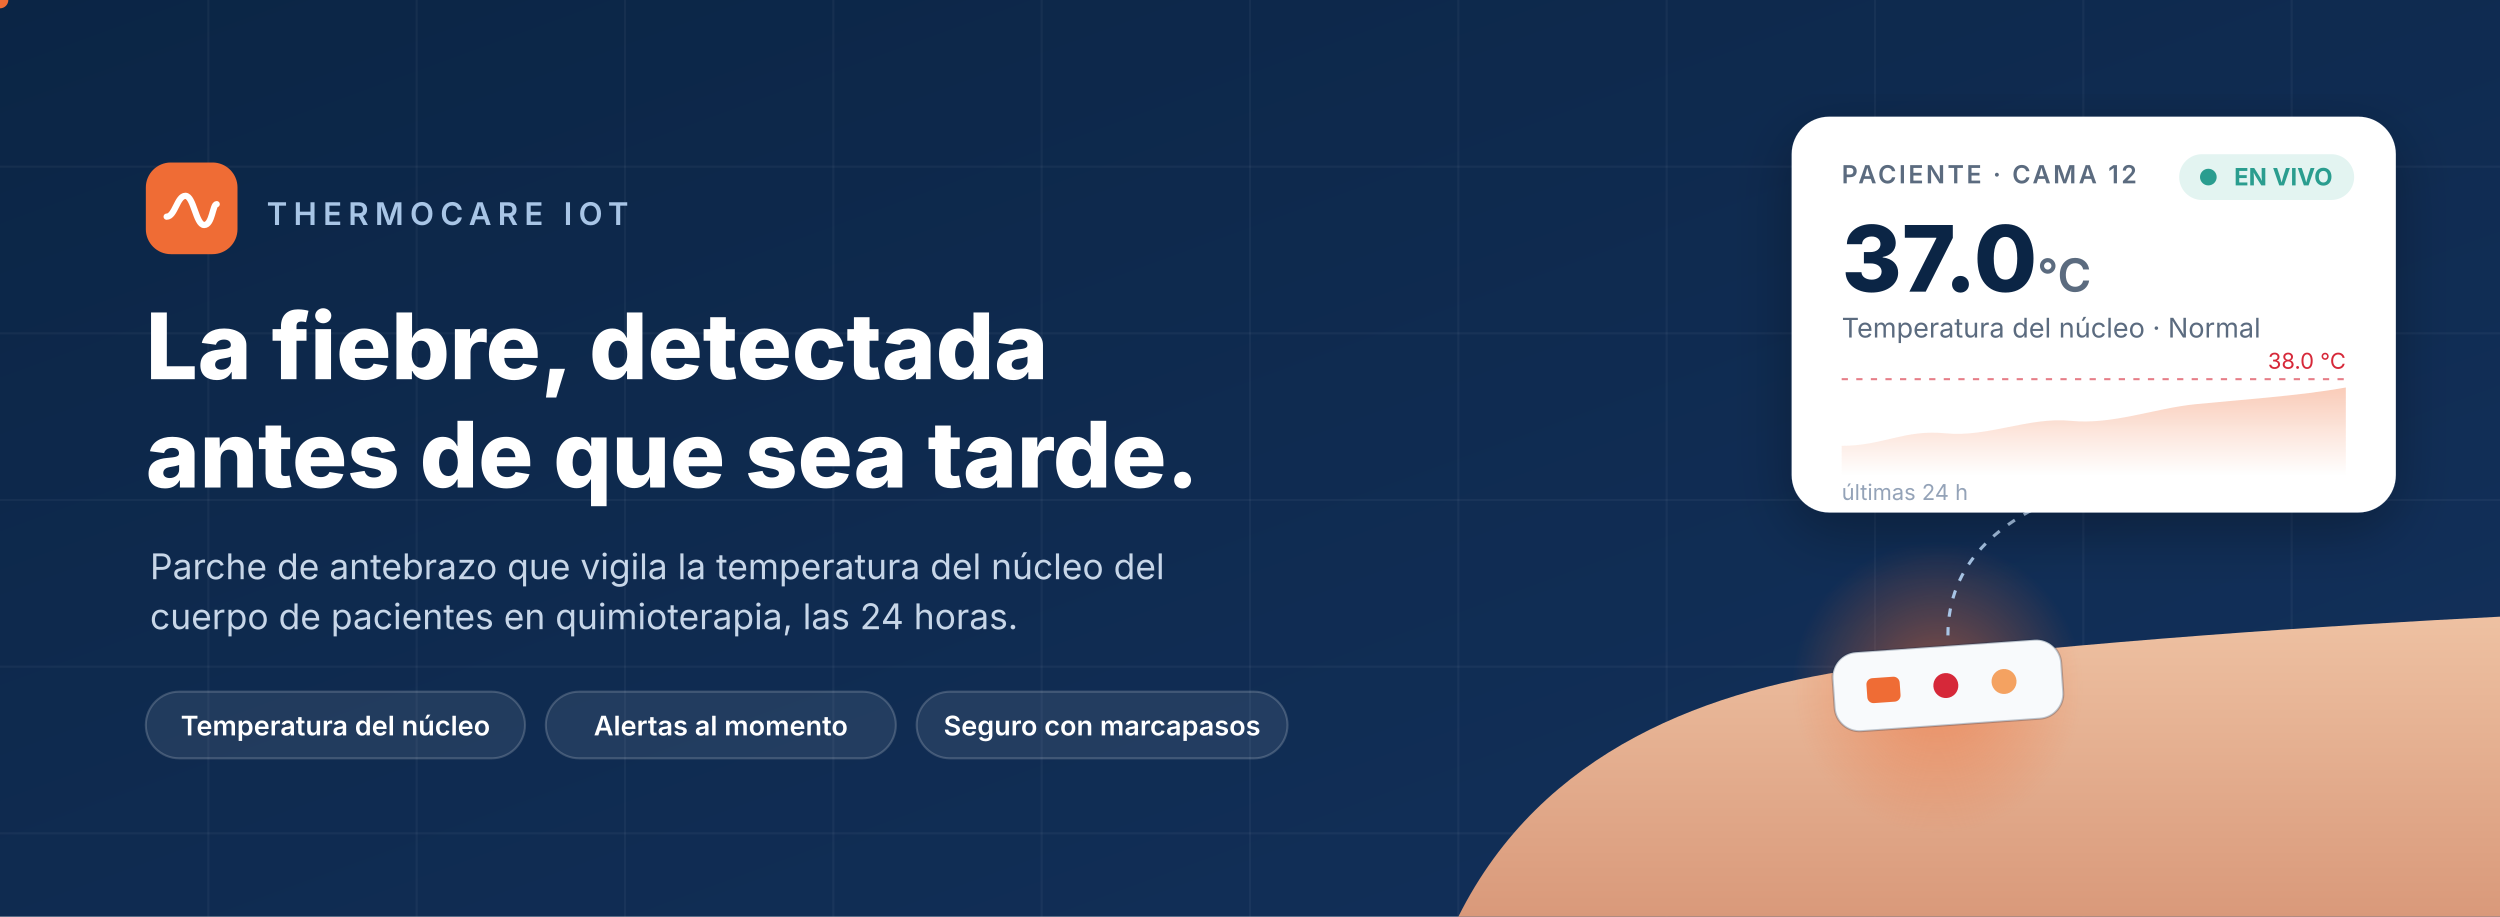
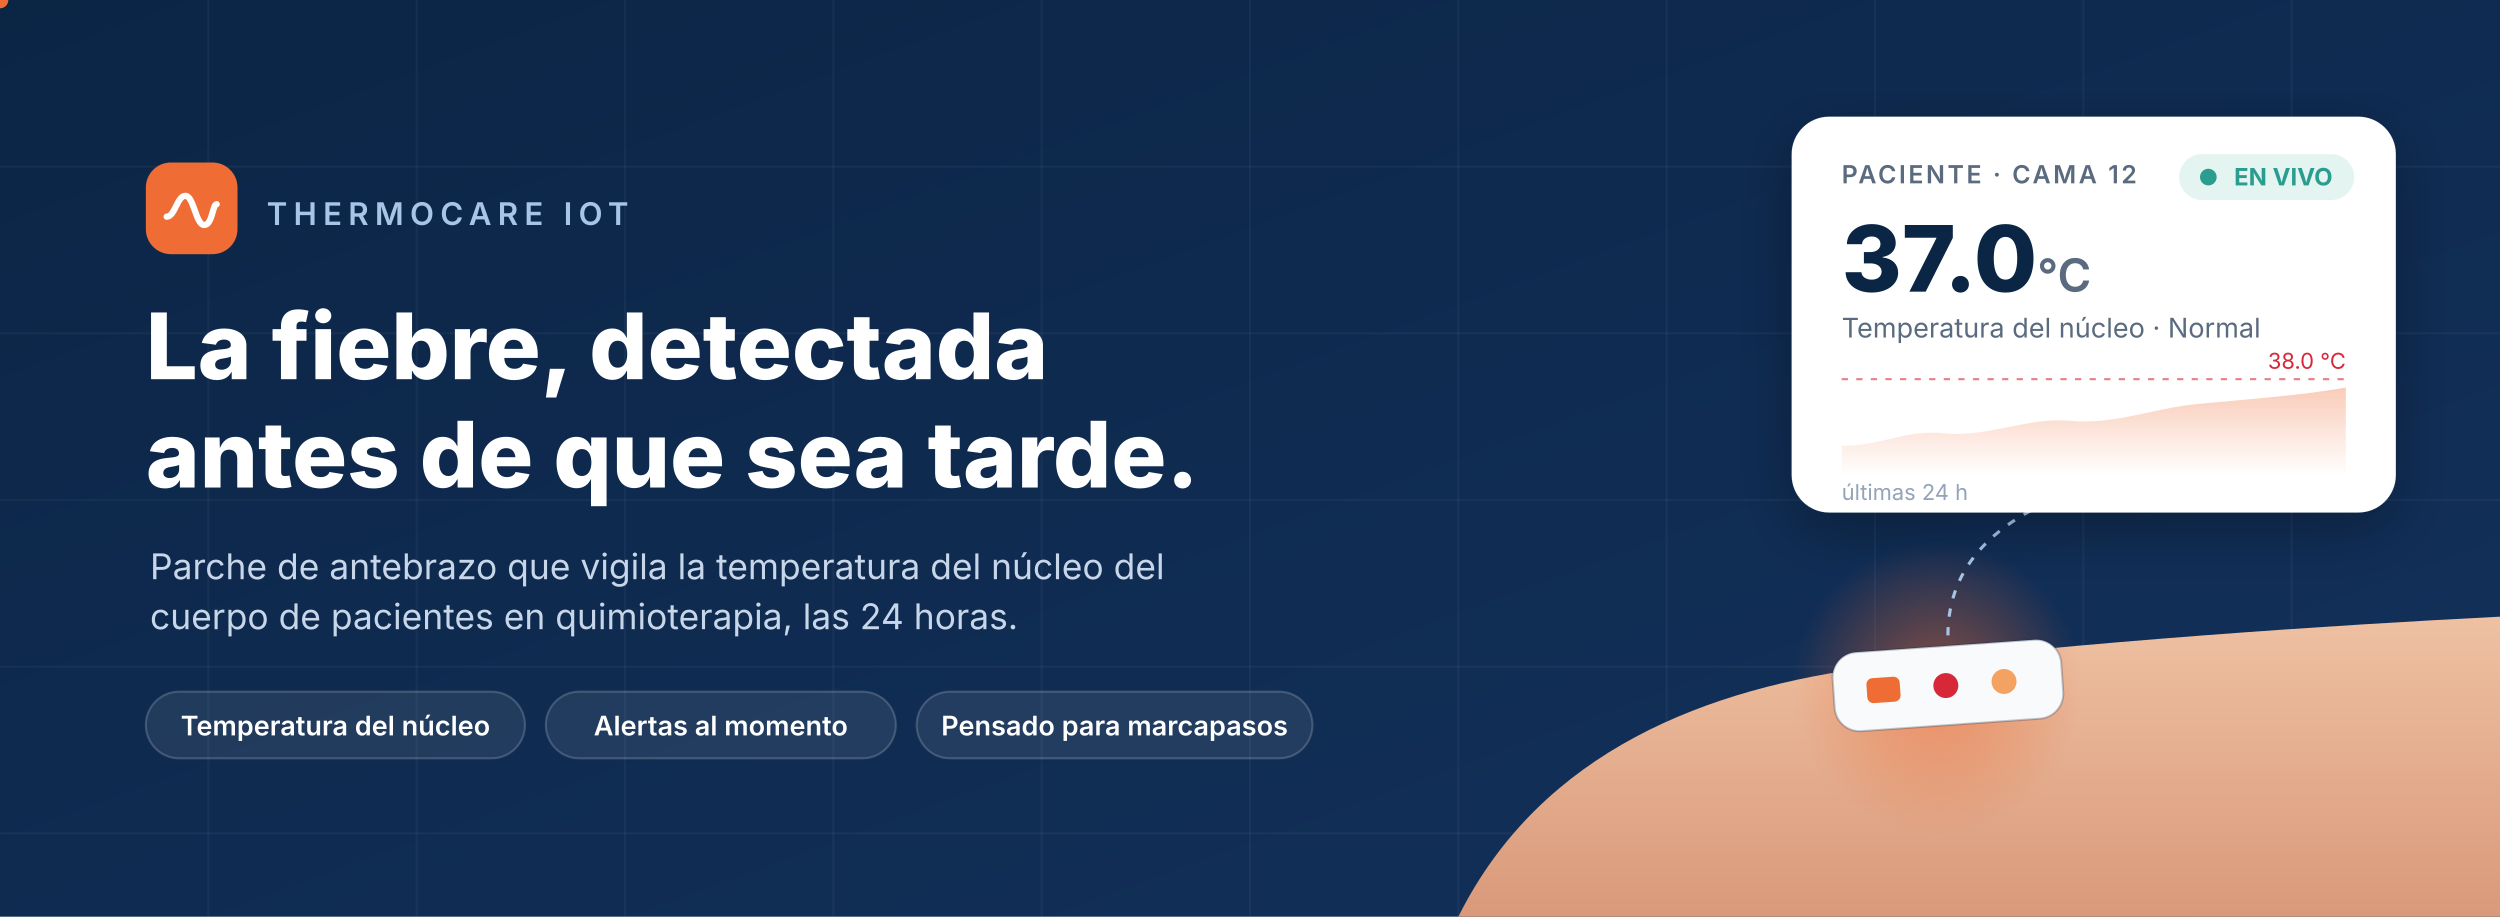
<svg xmlns="http://www.w3.org/2000/svg" width="1200" height="440" viewBox="0 0 1200 440" font-family="Inter, 'Segoe UI', Helvetica, Arial, sans-serif">
  <defs>
    <linearGradient id="bg" x1="0" y1="0" x2="1" y2="1">
      <stop offset="0" stop-color="#0b2545" />
      <stop offset="1" stop-color="#13315c" />
    </linearGradient>
    <linearGradient id="arm" x1="0" y1="0" x2="0" y2="1">
      <stop offset="0" stop-color="#eec1a2" />
      <stop offset="1" stop-color="#d9997a" />
    </linearGradient>
    <radialGradient id="heat">
      <stop offset="0" stop-color="#ef6c35" stop-opacity="0.55" />
      <stop offset="1" stop-color="#ef6c35" stop-opacity="0" />
    </radialGradient>
    <linearGradient id="area" x1="0" y1="0" x2="0" y2="1">
      <stop offset="0" stop-color="#ef6c35" stop-opacity="0.35" />
      <stop offset="1" stop-color="#ef6c35" stop-opacity="0" />
    </linearGradient>
    <filter id="sh" x="-10%" y="-10%" width="120%" height="130%">
      <feDropShadow dx="0" dy="8" stdDeviation="14" flood-color="#000" flood-opacity="0.3" />
    </filter>
  </defs>
  <rect width="1200" height="440" fill="url(#bg)" />
  <g stroke="#ffffff" stroke-opacity="0.04">
    <path d="M0 80 H1200 M0 160 H1200 M0 240 H1200 M0 320 H1200 M0 400 H1200" />
    <path d="M100 0 V440 M200 0 V440 M300 0 V440 M400 0 V440 M500 0 V440 M600 0 V440 M700 0 V440 M800 0 V440 M900 0 V440 M1000 0 V440 M1100 0 V440" />
  </g>
  <g transform="translate(70,78)">
    <rect width="44" height="44" rx="12" fill="#ef6c35" />
    <path d="M10 26 C14 26 15 16 19 16 S24 30 28 30 S32 20 34 20" fill="none" stroke="#fff" stroke-width="3" stroke-linecap="round" />
    <text x="58" y="30" font-size="15" fill="#a8c5e6" letter-spacing="3" font-weight="600">THERMOCARE IOT</text>
  </g>
  <text x="70" y="182" fill="#ffffff" font-size="44" font-weight="800">La fiebre, detectada</text>
  <text x="70" y="234" fill="#ffffff" font-size="44" font-weight="800">antes de que sea tarde.</text>
  <text x="72" y="278" fill="#c7d6e8" font-size="17">Parche de antebrazo que vigila la temperatura del núcleo del</text>
  <text x="72" y="302" fill="#c7d6e8" font-size="17">cuerpo de pacientes en quimioterapia, las 24 horas.</text>
  <g font-size="13" font-weight="600">
    <rect x="70" y="332" width="182" height="32" rx="16" fill="#ffffff" fill-opacity="0.08" stroke="#ffffff" stroke-opacity="0.18" />
    <text x="161" y="353" fill="#fff" text-anchor="middle">Temperatura del núcleo</text>
    <rect x="262" y="332" width="168" height="32" rx="16" fill="#ffffff" fill-opacity="0.08" stroke="#ffffff" stroke-opacity="0.18" />
    <text x="346" y="353" fill="#fff" text-anchor="middle">Alertas al momento</text>
-     <rect x="440" y="332" width="178" height="32" rx="16" fill="#ffffff" fill-opacity="0.08" stroke="#ffffff" stroke-opacity="0.18" />
-     <text x="529" y="353" fill="#fff" text-anchor="middle">Seguro con marcapasos</text>
+     <rect x="440" y="332" width="190" height="32" rx="16" fill="#ffffff" fill-opacity="0.08" stroke="#ffffff" stroke-opacity="0.18" />
+     <text x="535" y="353" fill="#fff" text-anchor="middle">Pensado para marcapasos</text>
  </g>
  <path d="M700 440 C740 360 820 330 900 320 C1000 308 1120 300 1200 296 L1200 440 Z" fill="url(#arm)" />
  <circle cx="930" cy="330" r="70" fill="url(#heat)">
    <animate attributeName="r" values="55;80;55" dur="3s" repeatCount="indefinite" />
  </circle>
  <rect x="880" y="310" width="110" height="38" rx="12" fill="#f8fafc" stroke="#0b2545" stroke-opacity="0.25" transform="rotate(-4 935 329)" />
  <g transform="rotate(-4 935 329)">
    <rect x="896" y="323" width="16" height="12" rx="3" fill="#ef6c35">
      <animate attributeName="opacity" values="1;0.4;1" dur="3s" repeatCount="indefinite" />
    </rect>
    <circle cx="934" cy="329" r="6" fill="#d62839" />
    <circle cx="962" cy="329" r="6" fill="#f4a261" />
  </g>
  <path d="M935 305 C935 270 960 250 990 238" fill="none" stroke="#a8c5e6" stroke-width="1.5" stroke-dasharray="4 5" />
  <circle r="4" fill="#ef6c35">
    <animateMotion path="M935 305 C935 270 960 250 990 238" dur="2s" repeatCount="indefinite" />
  </circle>
  <g filter="url(#sh)">
    <rect x="860" y="56" width="290" height="190" rx="18" fill="#ffffff" />
  </g>
  <text x="884" y="88" font-size="12" fill="#5b6b7f" font-weight="600" letter-spacing="1.2">PACIENTE · CAMA 12</text>
  <rect x="1046" y="74" width="84" height="22" rx="11" fill="#e3f4f1" />
  <circle cx="1060" cy="85" r="4" fill="#2a9d8f">
    <animate attributeName="opacity" values="1;0.2;1" dur="1.4s" repeatCount="indefinite" />
  </circle>
  <text x="1096" y="89" font-size="11.5" fill="#2a9d8f" font-weight="700" text-anchor="middle">EN VIVO</text>
  <text x="884" y="140" font-size="44" font-weight="800" fill="#0b2545">37.0<tspan font-size="22" fill="#5b6b7f" font-weight="600"> °C</tspan>
  </text>
  <text x="884" y="162" font-size="13" fill="#5b6b7f">Temperatura del núcleo · Normal</text>
  <path d="M884 228 L884 214 C904 214 914 206 934 208 S974 200 994 202 S1034 196 1054 194 S1104 190 1126 186 L1126 228 Z" fill="url(#area)" />
  <path d="M884 214 C904 214 914 206 934 208 S974 200 994 202 S1034 196 1054 194 S1104 190 1126 186" fill="none" stroke="#ef6c35" stroke-width="2.5" stroke-dasharray="260" stroke-dashoffset="260">
    <animate attributeName="stroke-dashoffset" values="260;0;0" keyTimes="0;0.6;1" dur="5s" repeatCount="indefinite" />
  </path>
  <line x1="884" y1="182" x2="1126" y2="182" stroke="#d62839" stroke-dasharray="3 4" stroke-opacity="0.6" />
  <text x="1126" y="177" font-size="10.5" fill="#d62839" text-anchor="end">38.0 °C</text>
  <text x="884" y="240" font-size="10.5" fill="#94a3b8">últimas 24 h</text>
</svg>
